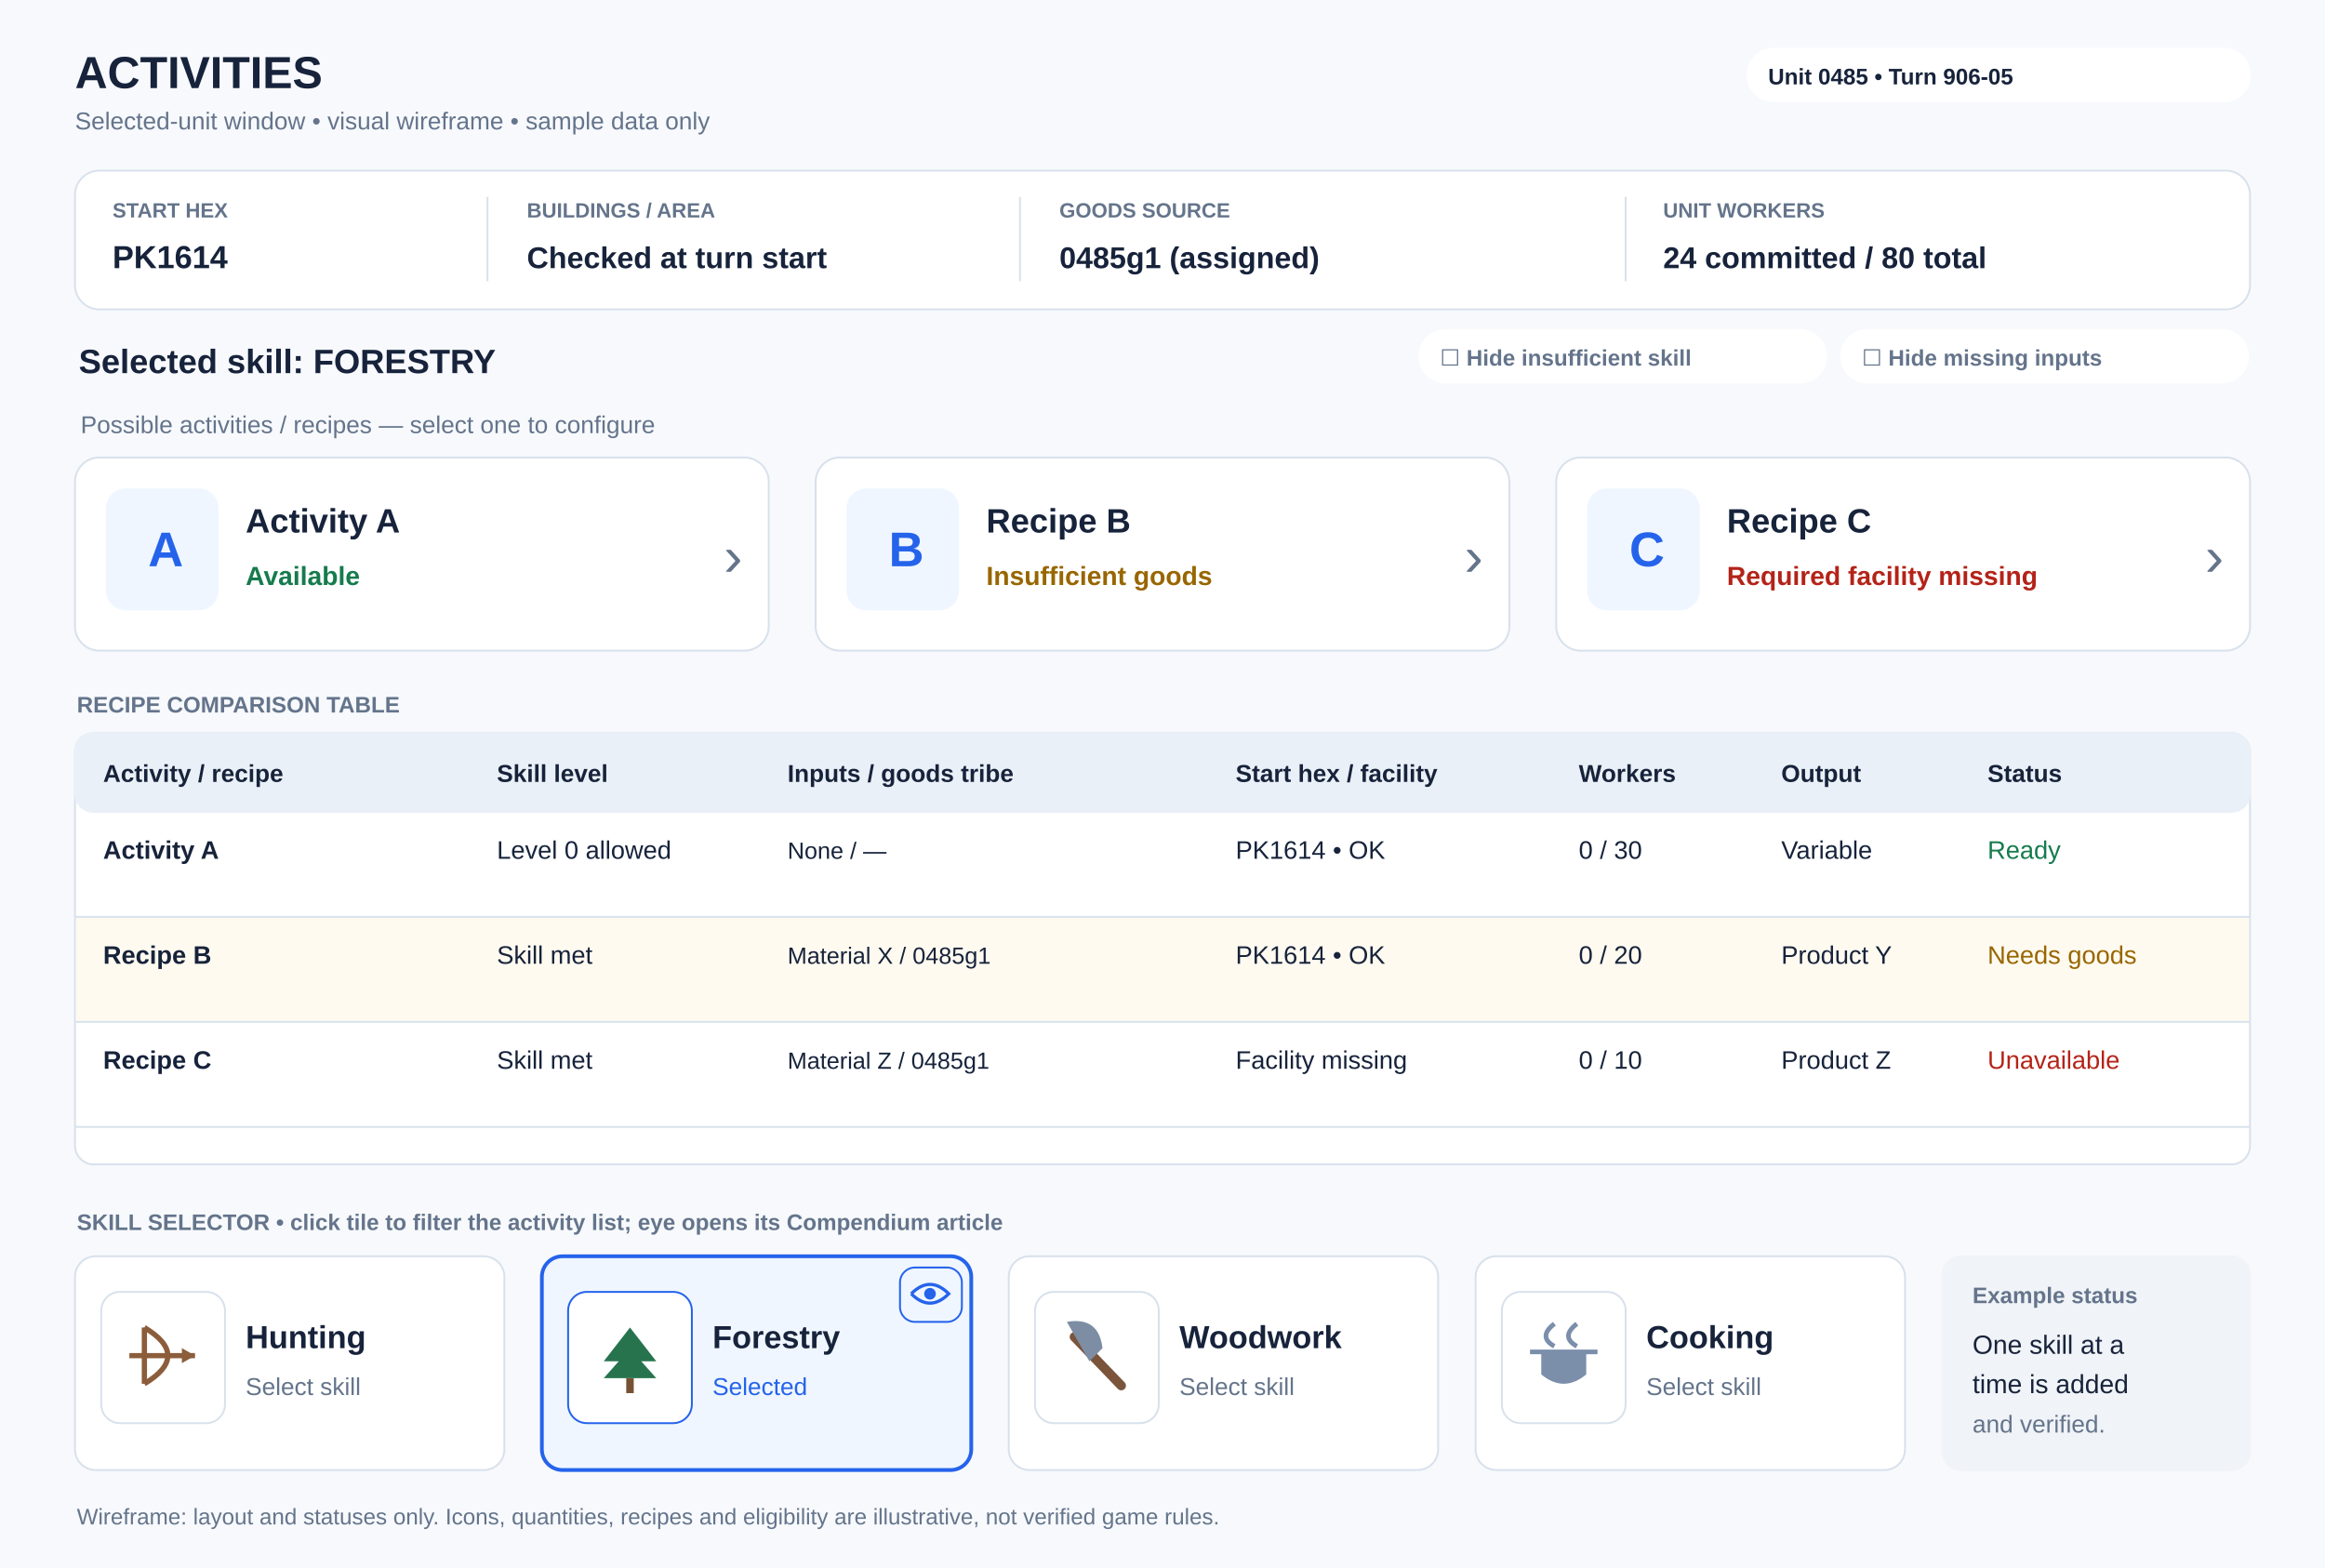
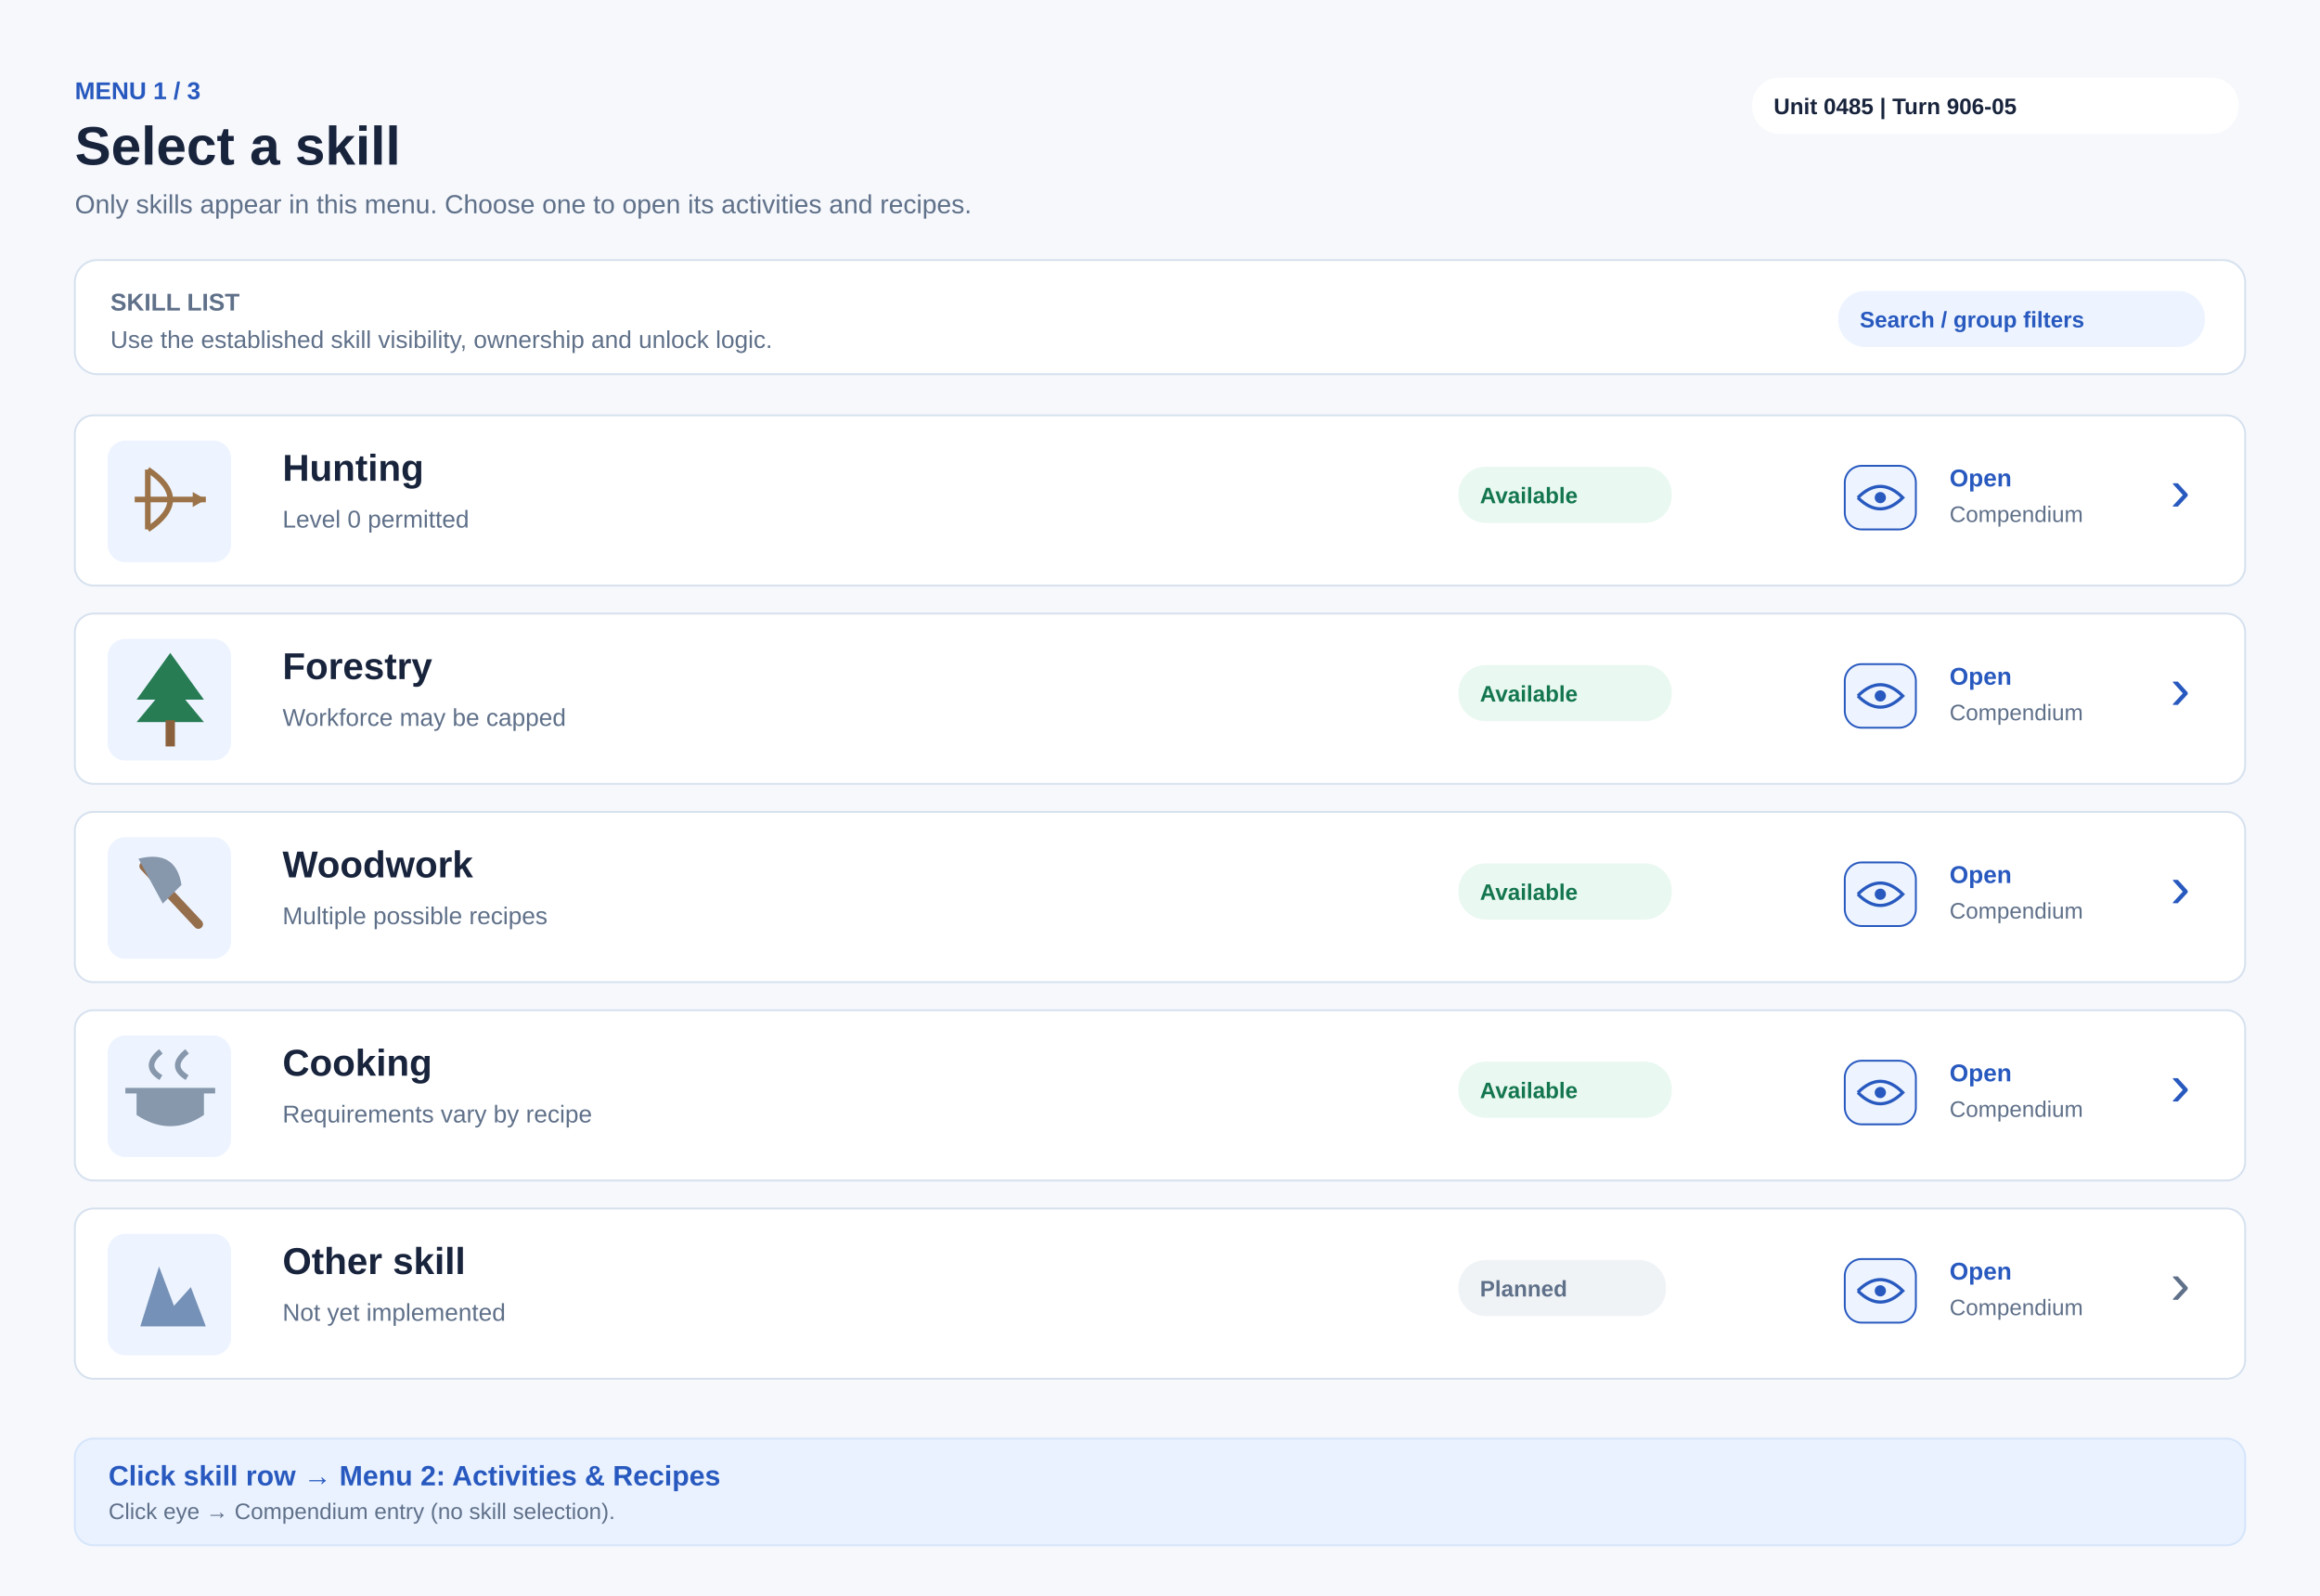
- <svg xmlns="http://www.w3.org/2000/svg" viewBox="0 0 1240 836" width="1240" height="836" role="img" aria-labelledby="t d">
-   <rect x="0" y="0" width="1240" height="836" rx="0" fill="#f7f9fc" stroke="#f7f9fc" stroke-width="1" />
-   <text x="40" y="47" font-size="24" fill="#17233b" font-weight="700" font-family="Segoe UI, Arial, sans-serif">ACTIVITIES</text>
-   <text x="40" y="69" font-size="13" fill="#64748b" font-weight="400" font-family="Segoe UI, Arial, sans-serif">Selected-unit window • visual wireframe • sample data only</text>
-   <rect x="932" y="26" width="268" height="28" rx="14" fill="#ffffff" stroke="#ffffff" stroke-width="1" />
-   <text x="943" y="45" font-size="12" fill="#17233b" font-weight="600" font-family="Segoe UI, Arial, sans-serif">Unit 0485  •  Turn 906-05</text>
-   <rect x="40" y="91" width="1160" height="74" rx="13" fill="#ffffff" stroke="#d8e1ec" stroke-width="1" />
-   <text x="60" y="116" font-size="11" fill="#64748b" font-weight="700" font-family="Segoe UI, Arial, sans-serif">START HEX</text>
-   <text x="60" y="143" font-size="17" fill="#17233b" font-weight="650" font-family="Segoe UI, Arial, sans-serif">PK1614</text>
-   <line x1="260" y1="105" x2="260" y2="150" stroke="#d8e1ec" stroke-width="1" />
-   <text x="281" y="116" font-size="11" fill="#64748b" font-weight="700" font-family="Segoe UI, Arial, sans-serif">BUILDINGS / AREA</text>
-   <text x="281" y="143" font-size="16" fill="#17233b" font-weight="550" font-family="Segoe UI, Arial, sans-serif">Checked at turn start</text>
-   <line x1="544" y1="105" x2="544" y2="150" stroke="#d8e1ec" stroke-width="1" />
-   <text x="565" y="116" font-size="11" fill="#64748b" font-weight="700" font-family="Segoe UI, Arial, sans-serif">GOODS SOURCE</text>
-   <text x="565" y="143" font-size="16" fill="#17233b" font-weight="550" font-family="Segoe UI, Arial, sans-serif">0485g1 (assigned)</text>
-   <line x1="867" y1="105" x2="867" y2="150" stroke="#d8e1ec" stroke-width="1" />
-   <text x="887" y="116" font-size="11" fill="#64748b" font-weight="700" font-family="Segoe UI, Arial, sans-serif">UNIT WORKERS</text>
-   <text x="887" y="143" font-size="16" fill="#17233b" font-weight="550" font-family="Segoe UI, Arial, sans-serif">24 committed / 80 total</text>
-   <text x="42" y="199" font-size="18" fill="#17233b" font-weight="700" font-family="Segoe UI, Arial, sans-serif">Selected skill: FORESTRY</text>
-   <rect x="757" y="176" width="217" height="28" rx="14" fill="#ffffff" stroke="#ffffff" stroke-width="1" />
-   <text x="768" y="195" font-size="12" fill="#64748b" font-weight="600" font-family="Segoe UI, Arial, sans-serif">☐ Hide insufficient skill</text>
-   <rect x="982" y="176" width="217" height="28" rx="14" fill="#ffffff" stroke="#ffffff" stroke-width="1" />
-   <text x="993" y="195" font-size="12" fill="#64748b" font-weight="600" font-family="Segoe UI, Arial, sans-serif">☐ Hide missing inputs</text>
-   <text x="43" y="231" font-size="13" fill="#64748b" font-weight="500" font-family="Segoe UI, Arial, sans-serif">Possible activities / recipes — select one to configure</text>
-   <rect x="40" y="244" width="370" height="103" rx="13" fill="#ffffff" stroke="#d8e1ec" stroke-width="1" />
-   <rect x="57" y="261" width="59" height="64" rx="10" fill="#eff6ff" stroke="#eff6ff" stroke-width="1" />
-   <text x="79" y="302" font-size="26" fill="#2563eb" font-weight="700" font-family="Segoe UI, Arial, sans-serif">A</text>
-   <text x="131" y="284" font-size="18" fill="#17233b" font-weight="650" font-family="Segoe UI, Arial, sans-serif">Activity A</text>
-   <text x="131" y="312" font-size="14" fill="#167b4d" font-weight="550" font-family="Segoe UI, Arial, sans-serif">Available</text>
-   <text x="386" y="307" font-size="30" fill="#64748b" font-weight="400" font-family="Segoe UI, Arial, sans-serif">›</text>
-   <rect x="435" y="244" width="370" height="103" rx="13" fill="#ffffff" stroke="#d8e1ec" stroke-width="1" />
-   <rect x="452" y="261" width="59" height="64" rx="10" fill="#eff6ff" stroke="#eff6ff" stroke-width="1" />
-   <text x="474" y="302" font-size="26" fill="#2563eb" font-weight="700" font-family="Segoe UI, Arial, sans-serif">B</text>
-   <text x="526" y="284" font-size="18" fill="#17233b" font-weight="650" font-family="Segoe UI, Arial, sans-serif">Recipe B</text>
-   <text x="526" y="312" font-size="14" fill="#986600" font-weight="550" font-family="Segoe UI, Arial, sans-serif">Insufficient goods</text>
-   <text x="781" y="307" font-size="30" fill="#64748b" font-weight="400" font-family="Segoe UI, Arial, sans-serif">›</text>
-   <rect x="830" y="244" width="370" height="103" rx="13" fill="#ffffff" stroke="#d8e1ec" stroke-width="1" />
-   <rect x="847" y="261" width="59" height="64" rx="10" fill="#eff6ff" stroke="#eff6ff" stroke-width="1" />
-   <text x="869" y="302" font-size="26" fill="#2563eb" font-weight="700" font-family="Segoe UI, Arial, sans-serif">C</text>
-   <text x="921" y="284" font-size="18" fill="#17233b" font-weight="650" font-family="Segoe UI, Arial, sans-serif">Recipe C</text>
-   <text x="921" y="312" font-size="14" fill="#b42318" font-weight="550" font-family="Segoe UI, Arial, sans-serif">Required facility missing</text>
-   <text x="1176" y="307" font-size="30" fill="#64748b" font-weight="400" font-family="Segoe UI, Arial, sans-serif">›</text>
-   <text x="41" y="380" font-size="12" fill="#64748b" font-weight="700" font-family="Segoe UI, Arial, sans-serif">RECIPE COMPARISON TABLE</text>
-   <rect x="40" y="391" width="1160" height="230" rx="10" fill="#ffffff" stroke="#d8e1ec" stroke-width="1" />
-   <rect x="40" y="391" width="1160" height="42" rx="10" fill="#eaf0f7" stroke="#eaf0f7" stroke-width="1" />
-   <text x="55" y="417" font-size="13" fill="#17233b" font-weight="650" font-family="Segoe UI, Arial, sans-serif">Activity / recipe</text>
-   <text x="265" y="417" font-size="13" fill="#17233b" font-weight="650" font-family="Segoe UI, Arial, sans-serif">Skill level</text>
-   <text x="420" y="417" font-size="13" fill="#17233b" font-weight="650" font-family="Segoe UI, Arial, sans-serif">Inputs / goods tribe</text>
-   <text x="659" y="417" font-size="13" fill="#17233b" font-weight="650" font-family="Segoe UI, Arial, sans-serif">Start hex / facility</text>
-   <text x="842" y="417" font-size="13" fill="#17233b" font-weight="650" font-family="Segoe UI, Arial, sans-serif">Workers</text>
-   <text x="950" y="417" font-size="13" fill="#17233b" font-weight="650" font-family="Segoe UI, Arial, sans-serif">Output</text>
-   <text x="1060" y="417" font-size="13" fill="#17233b" font-weight="650" font-family="Segoe UI, Arial, sans-serif">Status</text>
-   <text x="55" y="458" font-size="13.5" fill="#17233b" font-weight="650" font-family="Segoe UI, Arial, sans-serif">Activity A</text>
-   <text x="265" y="458" font-size="13.5" fill="#17233b" font-weight="400" font-family="Segoe UI, Arial, sans-serif">Level 0 allowed</text>
-   <text x="420" y="458" font-size="12.5" fill="#17233b" font-weight="400" font-family="Segoe UI, Arial, sans-serif">None / —</text>
-   <text x="659" y="458" font-size="13.5" fill="#17233b" font-weight="400" font-family="Segoe UI, Arial, sans-serif">PK1614 • OK</text>
-   <text x="842" y="458" font-size="13.5" fill="#17233b" font-weight="400" font-family="Segoe UI, Arial, sans-serif">0 / 30</text>
-   <text x="950" y="458" font-size="13.5" fill="#17233b" font-weight="400" font-family="Segoe UI, Arial, sans-serif">Variable</text>
-   <text x="1060" y="458" font-size="13.5" fill="#167b4d" font-weight="400" font-family="Segoe UI, Arial, sans-serif">Ready</text>
-   <line x1="40" y1="489" x2="1200" y2="489" stroke="#d8e1ec" stroke-width="1" />
-   <rect x="41" y="490" width="1158" height="54" rx="0" fill="#fffaf0" stroke="#fffaf0" stroke-width="1" />
-   <text x="55" y="514" font-size="13.5" fill="#17233b" font-weight="650" font-family="Segoe UI, Arial, sans-serif">Recipe B</text>
-   <text x="265" y="514" font-size="13.5" fill="#17233b" font-weight="400" font-family="Segoe UI, Arial, sans-serif">Skill met</text>
-   <text x="420" y="514" font-size="12.5" fill="#17233b" font-weight="400" font-family="Segoe UI, Arial, sans-serif">Material X / 0485g1</text>
-   <text x="659" y="514" font-size="13.5" fill="#17233b" font-weight="400" font-family="Segoe UI, Arial, sans-serif">PK1614 • OK</text>
-   <text x="842" y="514" font-size="13.5" fill="#17233b" font-weight="400" font-family="Segoe UI, Arial, sans-serif">0 / 20</text>
-   <text x="950" y="514" font-size="13.5" fill="#17233b" font-weight="400" font-family="Segoe UI, Arial, sans-serif">Product Y</text>
-   <text x="1060" y="514" font-size="13.5" fill="#986600" font-weight="400" font-family="Segoe UI, Arial, sans-serif">Needs goods</text>
-   <line x1="40" y1="545" x2="1200" y2="545" stroke="#d8e1ec" stroke-width="1" />
-   <text x="55" y="570" font-size="13.5" fill="#17233b" font-weight="650" font-family="Segoe UI, Arial, sans-serif">Recipe C</text>
-   <text x="265" y="570" font-size="13.5" fill="#17233b" font-weight="400" font-family="Segoe UI, Arial, sans-serif">Skill met</text>
-   <text x="420" y="570" font-size="12.5" fill="#17233b" font-weight="400" font-family="Segoe UI, Arial, sans-serif">Material Z / 0485g1</text>
-   <text x="659" y="570" font-size="13.5" fill="#17233b" font-weight="400" font-family="Segoe UI, Arial, sans-serif">Facility missing</text>
-   <text x="842" y="570" font-size="13.5" fill="#17233b" font-weight="400" font-family="Segoe UI, Arial, sans-serif">0 / 10</text>
-   <text x="950" y="570" font-size="13.5" fill="#17233b" font-weight="400" font-family="Segoe UI, Arial, sans-serif">Product Z</text>
-   <text x="1060" y="570" font-size="13.5" fill="#b42318" font-weight="400" font-family="Segoe UI, Arial, sans-serif">Unavailable</text>
-   <line x1="40" y1="601" x2="1200" y2="601" stroke="#d8e1ec" stroke-width="1" />
-   <text x="41" y="656" font-size="12" fill="#64748b" font-weight="700" font-family="Segoe UI, Arial, sans-serif">SKILL SELECTOR  •  click tile to filter the activity list; eye opens its Compendium article</text>
-   <rect x="40" y="670" width="229" height="114" rx="11" fill="#ffffff" stroke="#d8e1ec" stroke-width="1" />
-   <rect x="54" y="689" width="66" height="70" rx="10" fill="#ffffff" stroke="#d8e1ec" stroke-width="1" />
-   <path d="M 77 708 Q 102 723 77 738 M77 708 L77 738 M69 723 L104 723" stroke="#8b5d3b" stroke-width="2.8" fill="none" />
-   <path d="M104 723 l-7-4 v8z" fill="#8b5d3b" />
-   <text x="131" y="719" font-size="17" fill="#17233b" font-weight="650" font-family="Segoe UI, Arial, sans-serif">Hunting</text>
-   <text x="131" y="744" font-size="13" fill="#64748b" font-weight="400" font-family="Segoe UI, Arial, sans-serif">Select skill</text>
-   <rect x="289" y="670" width="229" height="114" rx="11" fill="#eff6ff" stroke="#2563eb" stroke-width="2" />
-   <rect x="303" y="689" width="66" height="70" rx="10" fill="#ffffff" stroke="#2563eb" stroke-width="1" />
-   <path d="M 336 708 l-14 18 h8 l-8 9 h28 l-8-9 h8z" fill="#27734e" />
-   <path d="M 336 735 v8" stroke="#765235" stroke-width="4" />
-   <text x="380" y="719" font-size="17" fill="#17233b" font-weight="650" font-family="Segoe UI, Arial, sans-serif">Forestry</text>
-   <text x="380" y="744" font-size="13" fill="#2563eb" font-weight="400" font-family="Segoe UI, Arial, sans-serif">Selected</text>
-   <rect x="480" y="676" width="33" height="29" rx="8" fill="#eff6ff" stroke="#2563eb" />
-   <path d="M 486 690 Q 496 680 506 690 Q 496 700 486 690" fill="none" stroke="#2563eb" stroke-width="1.7" />
-   <circle cx="496" cy="690" r="3.1" fill="#2563eb" />
-   <rect x="538" y="670" width="229" height="114" rx="11" fill="#ffffff" stroke="#d8e1ec" stroke-width="1" />
-   <rect x="552" y="689" width="66" height="70" rx="10" fill="#ffffff" stroke="#d8e1ec" stroke-width="1" />
-   <path d="M573 713 L598 739" stroke="#7b543c" stroke-width="5" stroke-linecap="round" />
-   <path d="M569 705 Q586 702 588 719 L581 726z" fill="#7d8da4" />
-   <text x="629" y="719" font-size="17" fill="#17233b" font-weight="650" font-family="Segoe UI, Arial, sans-serif">Woodwork</text>
-   <text x="629" y="744" font-size="13" fill="#64748b" font-weight="400" font-family="Segoe UI, Arial, sans-serif">Select skill</text>
-   <rect x="787" y="670" width="229" height="114" rx="11" fill="#ffffff" stroke="#d8e1ec" stroke-width="1" />
-   <rect x="801" y="689" width="66" height="70" rx="10" fill="#ffffff" stroke="#d8e1ec" stroke-width="1" />
-   <path d="M822 721 h24 v12 q-12 10-24 0z" fill="#7b8fab" />
-   <path d="M816 721 h36 M829 706 q-9 7 0 12 M841 706 q-9 7 0 12" fill="none" stroke="#7b8fab" stroke-width="2.5" />
-   <text x="878" y="719" font-size="17" fill="#17233b" font-weight="650" font-family="Segoe UI, Arial, sans-serif">Cooking</text>
-   <text x="878" y="744" font-size="13" fill="#64748b" font-weight="400" font-family="Segoe UI, Arial, sans-serif">Select skill</text>
-   <rect x="1036" y="670" width="164" height="114" rx="10" fill="#f0f3f7" stroke="#f0f3f7" stroke-width="1" />
-   <text x="1052" y="695" font-size="12" fill="#64748b" font-weight="650" font-family="Segoe UI, Arial, sans-serif">Example status</text>
-   <text x="1052" y="722" font-size="14" fill="#17233b" font-weight="400" font-family="Segoe UI, Arial, sans-serif">One skill at a</text>
-   <text x="1052" y="743" font-size="14" fill="#17233b" font-weight="400" font-family="Segoe UI, Arial, sans-serif">time is added</text>
-   <text x="1052" y="764" font-size="13" fill="#64748b" font-weight="400" font-family="Segoe UI, Arial, sans-serif">and verified.</text>
-   <text x="41" y="813" font-size="12" fill="#64748b" font-weight="400" font-family="Segoe UI, Arial, sans-serif">Wireframe: layout and statuses only. Icons, quantities, recipes and eligibility are illustrative, not verified game rules.</text>
+ <svg xmlns="http://www.w3.org/2000/svg" width="1240" height="853" viewBox="0 0 1240 853" role="img" aria-labelledby="title description">
+   <rect x="0" y="0" width="1240" height="853" rx="0" fill="#f6f8fc" stroke="#f6f8fc" stroke-width="1" />
+   <text x="40" y="53" font-size="13" font-weight="700" fill="#2859bf" font-family="Segoe UI, Arial, sans-serif">MENU 1 / 3</text>
+   <text x="40" y="88" font-size="29" font-weight="700" fill="#18233c" font-family="Segoe UI, Arial, sans-serif">Select a skill</text>
+   <text x="40" y="114" font-size="14" font-weight="400" fill="#5f7089" font-family="Segoe UI, Arial, sans-serif">Only skills appear in this menu. Choose one to open its activities and recipes.</text>
+   <rect x="937" y="42" width="259" height="29" rx="14" fill="#ffffff" stroke="#ffffff" stroke-width="1" />
+   <text x="948" y="61" font-size="12" font-weight="600" fill="#18233c" font-family="Segoe UI, Arial, sans-serif">Unit 0485  |  Turn 906-05</text>
+   <rect x="40" y="139" width="1160" height="61" rx="12" fill="#ffffff" stroke="#d6e1ee" stroke-width="1" />
+   <text x="59" y="166" font-size="13" font-weight="700" fill="#5f7089" font-family="Segoe UI, Arial, sans-serif">SKILL LIST</text>
+   <text x="59" y="186" font-size="13" font-weight="400" fill="#5f7089" font-family="Segoe UI, Arial, sans-serif">Use the established skill visibility, ownership and unlock logic.</text>
+   <rect x="983" y="156" width="195" height="29" rx="14" fill="#edf4ff" stroke="#edf4ff" stroke-width="1" />
+   <text x="994" y="175" font-size="12" font-weight="600" fill="#2859bf" font-family="Segoe UI, Arial, sans-serif">Search / group filters</text>
+   <rect x="40" y="222" width="1160" height="91" rx="10" fill="#ffffff" stroke="#d6e1ee" stroke-width="1" />
+   <rect x="58" y="236" width="65" height="64" rx="9" fill="#edf4ff" stroke="#edf4ff" stroke-width="1" />
+   <path d="M79 251 Q103 267 79 283 M79 251 L79 283 M72 267 L110 267" fill="none" stroke="#9c7248" stroke-width="3" />
+   <path d="M110 267 l-7-4 v8z" fill="#9c7248" />
+   <text x="151" y="257" font-size="20" font-weight="700" fill="#18233c" font-family="Segoe UI, Arial, sans-serif">Hunting</text>
+   <text x="151" y="282" font-size="13" font-weight="400" fill="#5f7089" font-family="Segoe UI, Arial, sans-serif">Level 0 permitted</text>
+   <rect x="780" y="250" width="113" height="29" rx="14" fill="#e9f8f0" stroke="#e9f8f0" stroke-width="1" />
+   <text x="791" y="269" font-size="12" font-weight="600" fill="#13764f" font-family="Segoe UI, Arial, sans-serif">Available</text>
+   <rect x="986" y="249" width="38" height="34" rx="9" fill="#edf4ff" stroke="#2859bf" />
+   <path d="M993 266 Q1005 254 1017 266 Q1005 278 993 266" fill="none" stroke="#2859bf" stroke-width="1.7" />
+   <circle cx="1005" cy="266" r="3" fill="#2859bf" />
+   <text x="1042" y="260" font-size="13" font-weight="650" fill="#2859bf" font-family="Segoe UI, Arial, sans-serif">Open</text>
+   <text x="1042" y="279" font-size="12" font-weight="400" fill="#5f7089" font-family="Segoe UI, Arial, sans-serif">Compendium</text>
+   <text x="1160" y="273" font-size="32" font-weight="400" fill="#2859bf" font-family="Segoe UI, Arial, sans-serif">›</text>
+   <rect x="40" y="328" width="1160" height="91" rx="10" fill="#ffffff" stroke="#d6e1ee" stroke-width="1" />
+   <rect x="58" y="342" width="65" height="64" rx="9" fill="#edf4ff" stroke="#edf4ff" stroke-width="1" />
+   <path d="M91 349 l-18 25 h10 l-10 12 h36 l-10-12 h10z" fill="#277c54" />
+   <path d="M91 385 v14" stroke="#8b613d" stroke-width="5" />
+   <text x="151" y="363" font-size="20" font-weight="700" fill="#18233c" font-family="Segoe UI, Arial, sans-serif">Forestry</text>
+   <text x="151" y="388" font-size="13" font-weight="400" fill="#5f7089" font-family="Segoe UI, Arial, sans-serif">Workforce may be capped</text>
+   <rect x="780" y="356" width="113" height="29" rx="14" fill="#e9f8f0" stroke="#e9f8f0" stroke-width="1" />
+   <text x="791" y="375" font-size="12" font-weight="600" fill="#13764f" font-family="Segoe UI, Arial, sans-serif">Available</text>
+   <rect x="986" y="355" width="38" height="34" rx="9" fill="#edf4ff" stroke="#2859bf" />
+   <path d="M993 372 Q1005 360 1017 372 Q1005 384 993 372" fill="none" stroke="#2859bf" stroke-width="1.7" />
+   <circle cx="1005" cy="372" r="3" fill="#2859bf" />
+   <text x="1042" y="366" font-size="13" font-weight="650" fill="#2859bf" font-family="Segoe UI, Arial, sans-serif">Open</text>
+   <text x="1042" y="385" font-size="12" font-weight="400" fill="#5f7089" font-family="Segoe UI, Arial, sans-serif">Compendium</text>
+   <text x="1160" y="379" font-size="32" font-weight="400" fill="#2859bf" font-family="Segoe UI, Arial, sans-serif">›</text>
+   <rect x="40" y="434" width="1160" height="91" rx="10" fill="#ffffff" stroke="#d6e1ee" stroke-width="1" />
+   <rect x="58" y="448" width="65" height="64" rx="9" fill="#edf4ff" stroke="#edf4ff" stroke-width="1" />
+   <path d="M77 463 l29 31" stroke="#956e4c" stroke-width="5" stroke-linecap="round" />
+   <path d="M74 459 Q94 454 97 473 L87 483z" fill="#8797ac" />
+   <text x="151" y="469" font-size="20" font-weight="700" fill="#18233c" font-family="Segoe UI, Arial, sans-serif">Woodwork</text>
+   <text x="151" y="494" font-size="13" font-weight="400" fill="#5f7089" font-family="Segoe UI, Arial, sans-serif">Multiple possible recipes</text>
+   <rect x="780" y="462" width="113" height="29" rx="14" fill="#e9f8f0" stroke="#e9f8f0" stroke-width="1" />
+   <text x="791" y="481" font-size="12" font-weight="600" fill="#13764f" font-family="Segoe UI, Arial, sans-serif">Available</text>
+   <rect x="986" y="461" width="38" height="34" rx="9" fill="#edf4ff" stroke="#2859bf" />
+   <path d="M993 478 Q1005 466 1017 478 Q1005 490 993 478" fill="none" stroke="#2859bf" stroke-width="1.7" />
+   <circle cx="1005" cy="478" r="3" fill="#2859bf" />
+   <text x="1042" y="472" font-size="13" font-weight="650" fill="#2859bf" font-family="Segoe UI, Arial, sans-serif">Open</text>
+   <text x="1042" y="491" font-size="12" font-weight="400" fill="#5f7089" font-family="Segoe UI, Arial, sans-serif">Compendium</text>
+   <text x="1160" y="485" font-size="32" font-weight="400" fill="#2859bf" font-family="Segoe UI, Arial, sans-serif">›</text>
+   <rect x="40" y="540" width="1160" height="91" rx="10" fill="#ffffff" stroke="#d6e1ee" stroke-width="1" />
+   <rect x="58" y="554" width="65" height="64" rx="9" fill="#edf4ff" stroke="#edf4ff" stroke-width="1" />
+   <path d="M73 583 h36 v13 q-18 12-36 0z" fill="#8797ac" />
+   <path d="M67 583 h48 M86 562 q-10 8 0 14 M100 562 q-10 8 0 14" fill="none" stroke="#8797ac" stroke-width="3" />
+   <text x="151" y="575" font-size="20" font-weight="700" fill="#18233c" font-family="Segoe UI, Arial, sans-serif">Cooking</text>
+   <text x="151" y="600" font-size="13" font-weight="400" fill="#5f7089" font-family="Segoe UI, Arial, sans-serif">Requirements vary by recipe</text>
+   <rect x="780" y="568" width="113" height="29" rx="14" fill="#e9f8f0" stroke="#e9f8f0" stroke-width="1" />
+   <text x="791" y="587" font-size="12" font-weight="600" fill="#13764f" font-family="Segoe UI, Arial, sans-serif">Available</text>
+   <rect x="986" y="567" width="38" height="34" rx="9" fill="#edf4ff" stroke="#2859bf" />
+   <path d="M993 584 Q1005 572 1017 584 Q1005 596 993 584" fill="none" stroke="#2859bf" stroke-width="1.7" />
+   <circle cx="1005" cy="584" r="3" fill="#2859bf" />
+   <text x="1042" y="578" font-size="13" font-weight="650" fill="#2859bf" font-family="Segoe UI, Arial, sans-serif">Open</text>
+   <text x="1042" y="597" font-size="12" font-weight="400" fill="#5f7089" font-family="Segoe UI, Arial, sans-serif">Compendium</text>
+   <text x="1160" y="591" font-size="32" font-weight="400" fill="#2859bf" font-family="Segoe UI, Arial, sans-serif">›</text>
+   <rect x="40" y="646" width="1160" height="91" rx="10" fill="#ffffff" stroke="#d6e1ee" stroke-width="1" />
+   <rect x="58" y="660" width="65" height="64" rx="9" fill="#edf4ff" stroke="#edf4ff" stroke-width="1" />
+   <path d="M75 709 l10-32 l8 21 l9-10 l8 21z" fill="#7691b7" />
+   <text x="151" y="681" font-size="20" font-weight="700" fill="#18233c" font-family="Segoe UI, Arial, sans-serif">Other skill</text>
+   <text x="151" y="706" font-size="13" font-weight="400" fill="#5f7089" font-family="Segoe UI, Arial, sans-serif">Not yet implemented</text>
+   <rect x="780" y="674" width="110" height="29" rx="14" fill="#f0f3f6" stroke="#f0f3f6" stroke-width="1" />
+   <text x="791" y="693" font-size="12" font-weight="600" fill="#5f7089" font-family="Segoe UI, Arial, sans-serif">Planned</text>
+   <rect x="986" y="673" width="38" height="34" rx="9" fill="#edf4ff" stroke="#2859bf" />
+   <path d="M993 690 Q1005 678 1017 690 Q1005 702 993 690" fill="none" stroke="#2859bf" stroke-width="1.7" />
+   <circle cx="1005" cy="690" r="3" fill="#2859bf" />
+   <text x="1042" y="684" font-size="13" font-weight="650" fill="#2859bf" font-family="Segoe UI, Arial, sans-serif">Open</text>
+   <text x="1042" y="703" font-size="12" font-weight="400" fill="#5f7089" font-family="Segoe UI, Arial, sans-serif">Compendium</text>
+   <text x="1160" y="697" font-size="32" font-weight="400" fill="#5f7089" font-family="Segoe UI, Arial, sans-serif">›</text>
+   <rect x="40" y="769" width="1160" height="57" rx="10" fill="#eaf2ff" stroke="#d5e5fb" stroke-width="1" />
+   <text x="58" y="794" font-size="15" font-weight="700" fill="#2859bf" font-family="Segoe UI, Arial, sans-serif">Click skill row → Menu 2: Activities &amp; Recipes</text>
+   <text x="58" y="812" font-size="12" font-weight="400" fill="#5f7089" font-family="Segoe UI, Arial, sans-serif">Click eye → Compendium entry (no skill selection).</text>
</svg>
